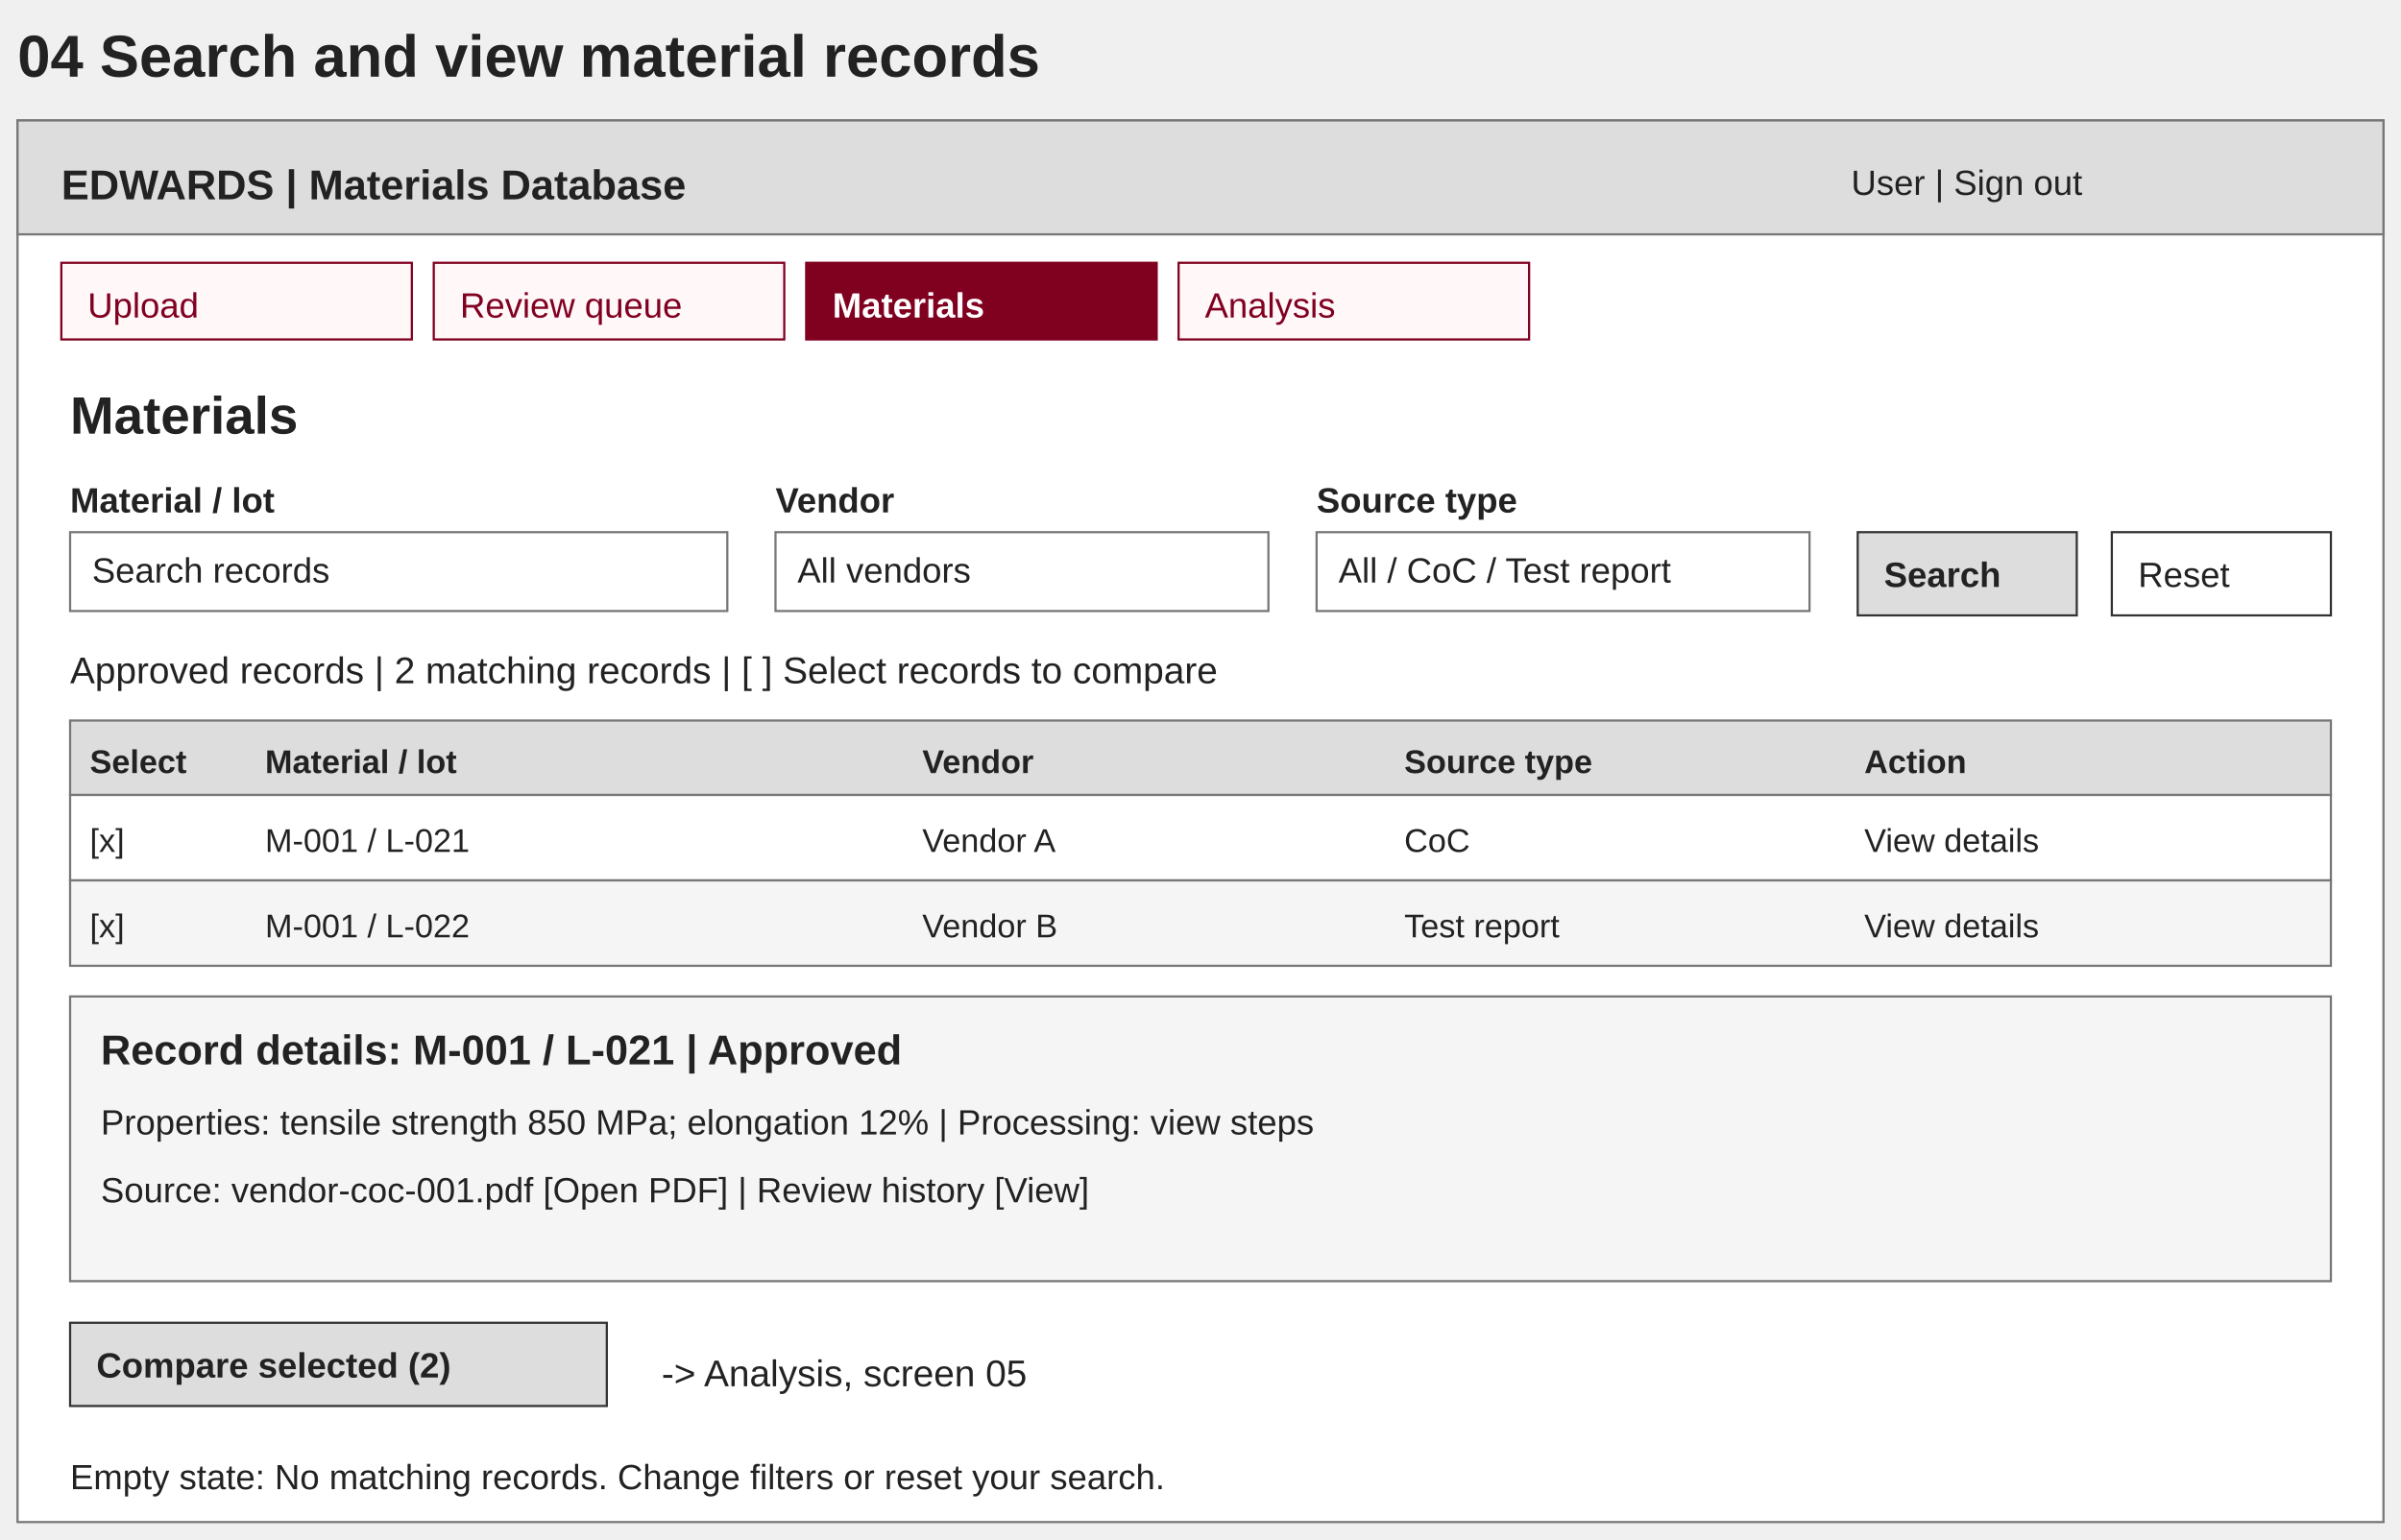
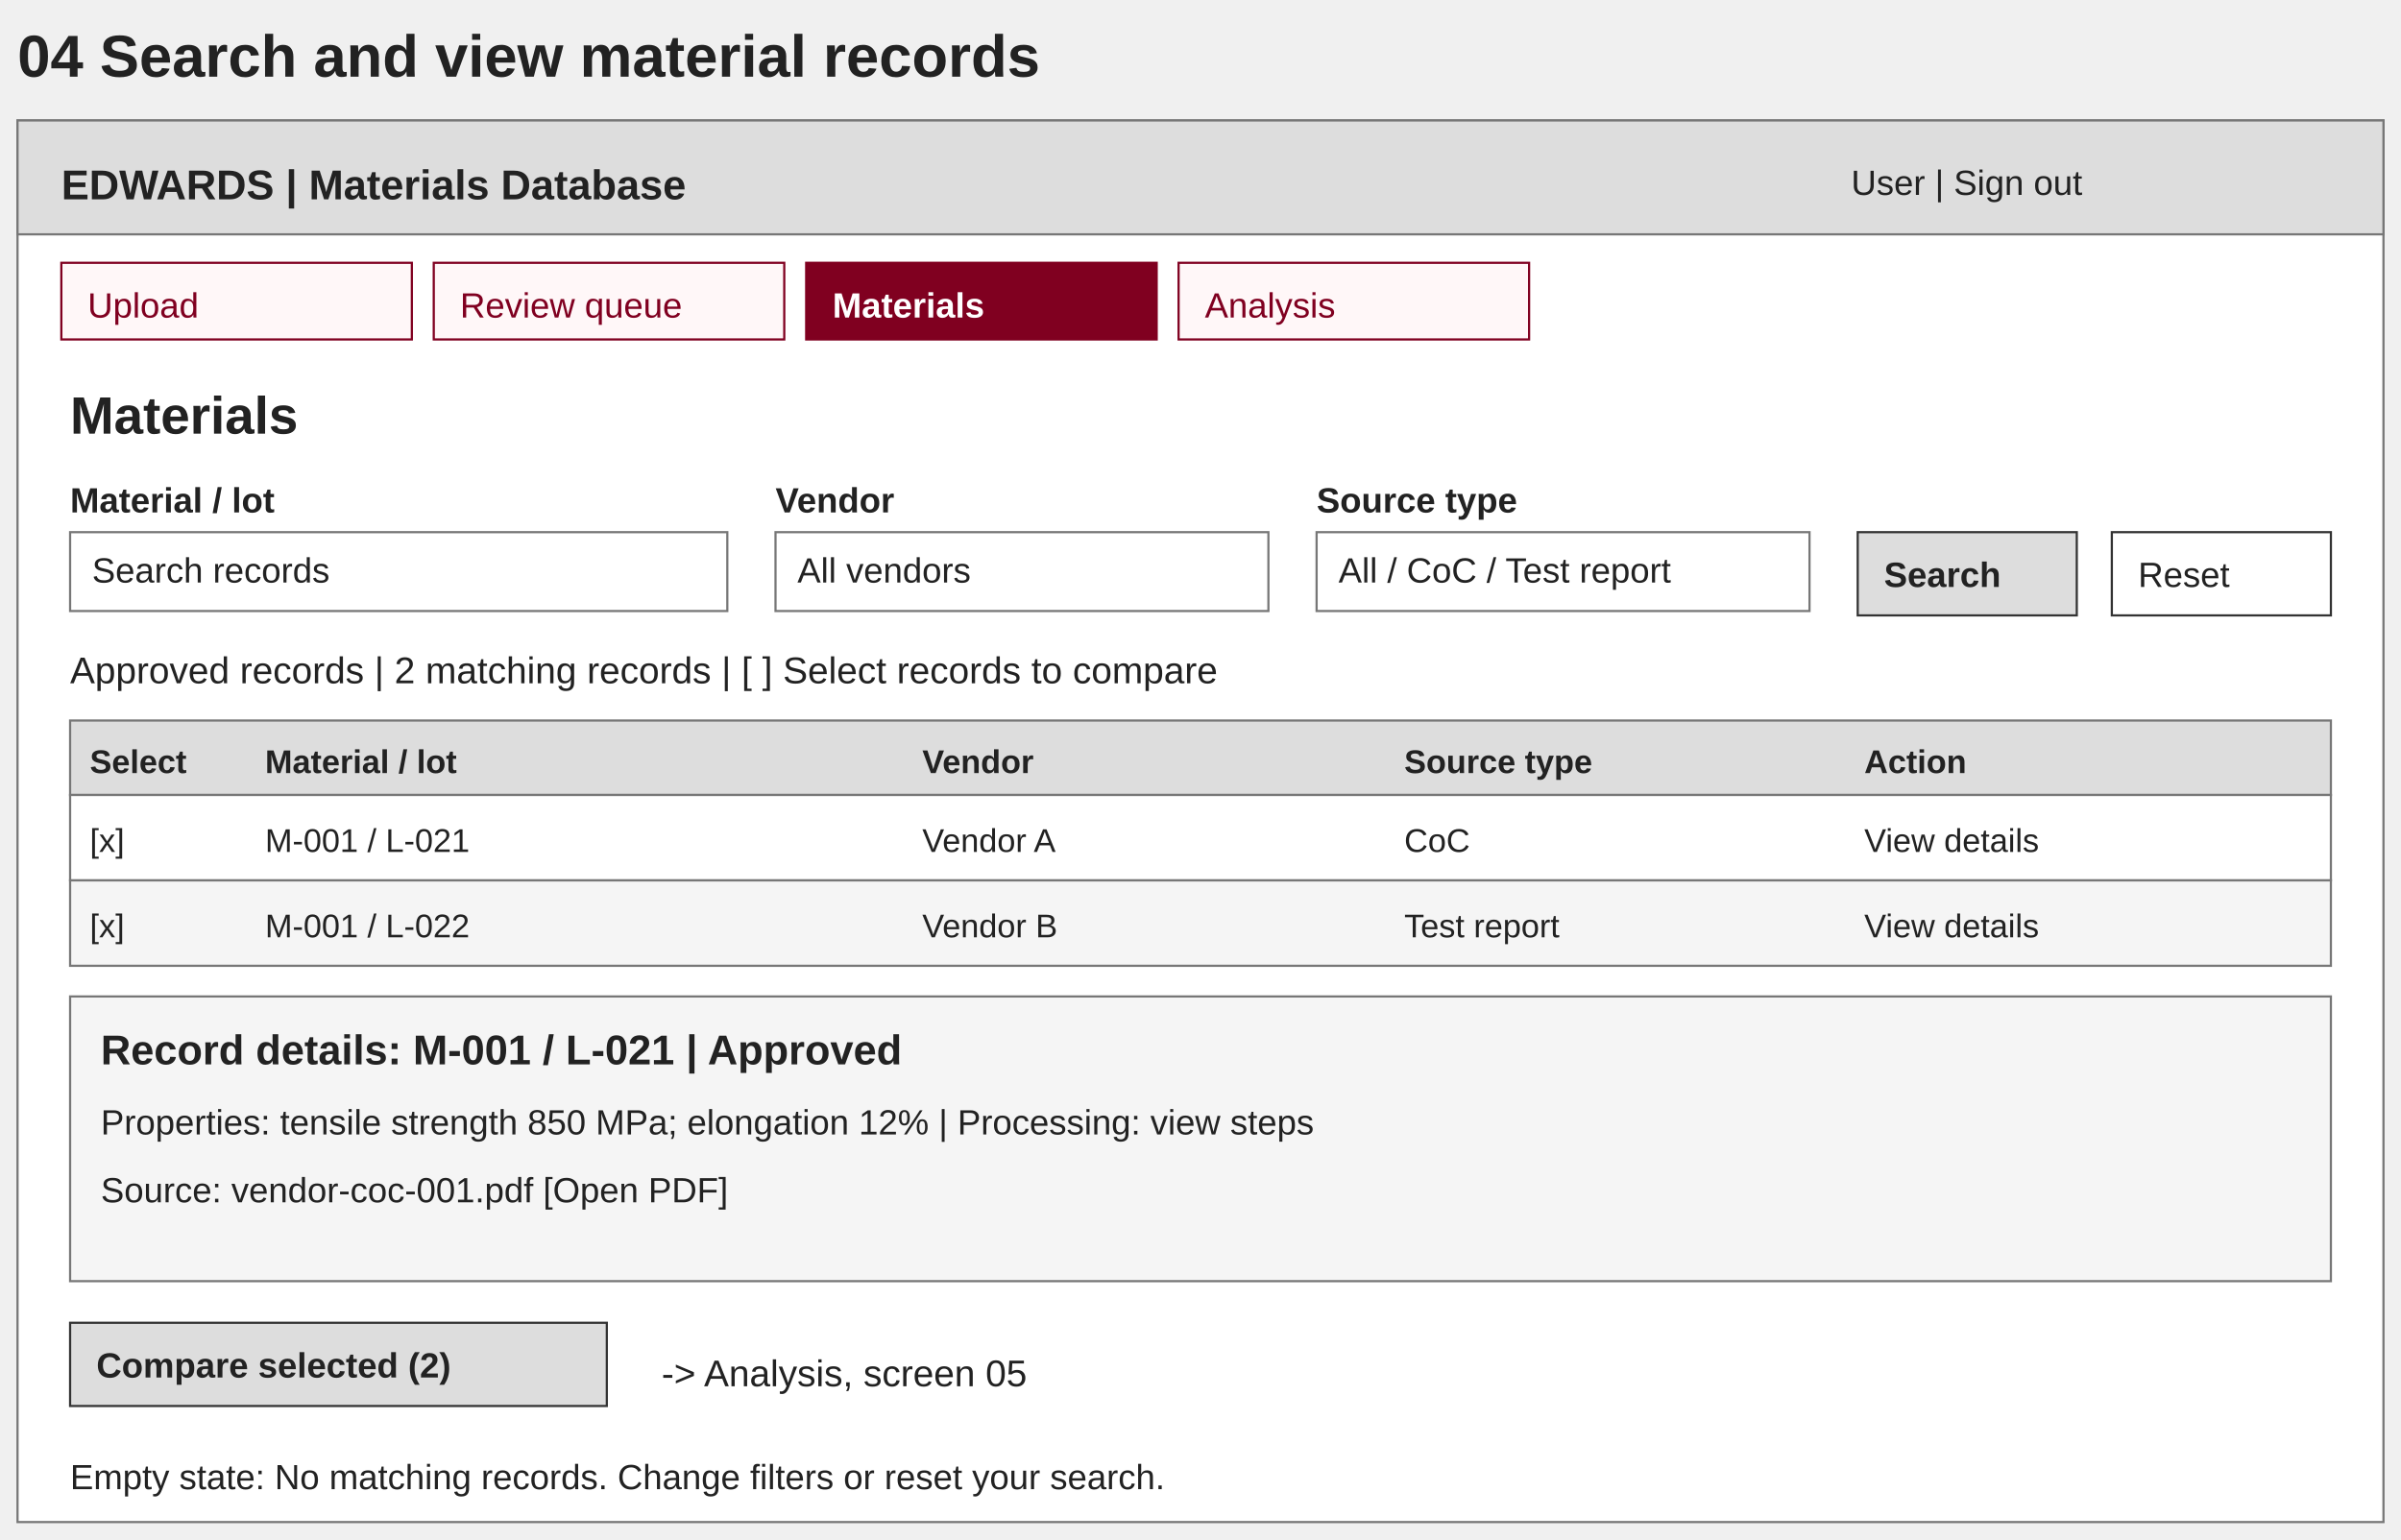
<svg xmlns="http://www.w3.org/2000/svg" width="1096" height="703" viewBox="0 0 1096 703">
  <text x="8.0" y="35.0" font-family="Arial,sans-serif" font-size="27" font-weight="bold" fill="#222222">04  Search and view material records</text>
  <rect x="8.0" y="55.0" width="1080" height="640" fill="#ffffff" stroke="#777777" />
  <rect x="8.0" y="55.0" width="1080" height="52" fill="#dddddd" stroke="#777777" />
  <text x="28.0" y="91.0" font-family="Arial,sans-serif" font-size="19" font-weight="bold" fill="#222222">EDWARDS  |  Materials Database</text>
  <text x="845.0" y="89.0" font-family="Arial,sans-serif" font-size="16" font-weight="normal" fill="#222222">User  |  Sign out</text>
  <rect x="28.0" y="120.0" width="160" height="35" fill="#fff7f8" stroke="#800020" />
  <text x="40.0" y="145.0" font-family="Arial,sans-serif" font-size="16" font-weight="normal" fill="#800020">Upload</text>
  <rect x="198.0" y="120.0" width="160" height="35" fill="#fff7f8" stroke="#800020" />
  <text x="210.0" y="145.0" font-family="Arial,sans-serif" font-size="16" font-weight="normal" fill="#800020">Review queue</text>
  <rect x="368.0" y="120.0" width="160" height="35" fill="#800020" stroke="#800020" />
  <text x="380.0" y="145.0" font-family="Arial,sans-serif" font-size="16" font-weight="bold" fill="#ffffff">Materials</text>
  <rect x="538.0" y="120.0" width="160" height="35" fill="#fff7f8" stroke="#800020" />
  <text x="550.0" y="145.0" font-family="Arial,sans-serif" font-size="16" font-weight="normal" fill="#800020">Analysis</text>
  <text x="32.0" y="198.0" font-family="Arial,sans-serif" font-size="24" font-weight="bold" fill="#222222">Materials</text>
  <text x="32.0" y="234.0" font-family="Arial,sans-serif" font-size="16" font-weight="bold" fill="#222222">Material / lot</text>
  <rect x="32.0" y="243.0" width="300" height="36" fill="#ffffff" stroke="#777777" />
  <text x="42.0" y="266.0" font-family="Arial,sans-serif" font-size="16" font-weight="normal" fill="#222222">Search records</text>
  <text x="354.0" y="234.0" font-family="Arial,sans-serif" font-size="16" font-weight="bold" fill="#222222">Vendor</text>
  <rect x="354.0" y="243.0" width="225" height="36" fill="#ffffff" stroke="#777777" />
  <text x="364.0" y="266.0" font-family="Arial,sans-serif" font-size="16" font-weight="normal" fill="#222222">All vendors</text>
  <text x="601.0" y="234.0" font-family="Arial,sans-serif" font-size="16" font-weight="bold" fill="#222222">Source type</text>
  <rect x="601.0" y="243.0" width="225" height="36" fill="#ffffff" stroke="#777777" />
  <text x="611.0" y="266.0" font-family="Arial,sans-serif" font-size="16" font-weight="normal" fill="#222222">All / CoC / Test report</text>
  <rect x="848.0" y="243.0" width="100" height="38" fill="#dddddd" stroke="#333333" />
  <text x="860.0" y="268.0" font-family="Arial,sans-serif" font-size="16" font-weight="bold" fill="#222222">Search</text>
  <rect x="964.0" y="243.0" width="100" height="38" fill="#ffffff" stroke="#333333" />
  <text x="976.0" y="268.0" font-family="Arial,sans-serif" font-size="16" font-weight="normal" fill="#222222">Reset</text>
  <text x="32.0" y="312.0" font-family="Arial,sans-serif" font-size="17" font-weight="normal" fill="#222222">Approved records  |  2 matching records  |  [ ] Select records to compare</text>
  <rect x="32.0" y="329.0" width="1032" height="34" fill="#dddddd" stroke="#777777" />
  <text x="41.0" y="353.0" font-family="Arial,sans-serif" font-size="15" font-weight="bold" fill="#222222">Select</text>
  <text x="121.0" y="353.0" font-family="Arial,sans-serif" font-size="15" font-weight="bold" fill="#222222">Material / lot</text>
  <text x="421.0" y="353.0" font-family="Arial,sans-serif" font-size="15" font-weight="bold" fill="#222222">Vendor</text>
  <text x="641.0" y="353.0" font-family="Arial,sans-serif" font-size="15" font-weight="bold" fill="#222222">Source type</text>
  <text x="851.0" y="353.0" font-family="Arial,sans-serif" font-size="15" font-weight="bold" fill="#222222">Action</text>
  <rect x="32.0" y="363.0" width="1032" height="39" fill="#ffffff" stroke="#777777" />
  <text x="41.0" y="389.0" font-family="Arial,sans-serif" font-size="15" font-weight="normal" fill="#222222">[x]</text>
  <text x="121.0" y="389.0" font-family="Arial,sans-serif" font-size="15" font-weight="normal" fill="#222222">M-001 / L-021</text>
  <text x="421.0" y="389.0" font-family="Arial,sans-serif" font-size="15" font-weight="normal" fill="#222222">Vendor A</text>
  <text x="641.0" y="389.0" font-family="Arial,sans-serif" font-size="15" font-weight="normal" fill="#222222">CoC</text>
  <text x="851.0" y="389.0" font-family="Arial,sans-serif" font-size="15" font-weight="normal" fill="#222222">View details</text>
  <rect x="32.0" y="402.0" width="1032" height="39" fill="#f5f5f5" stroke="#777777" />
  <text x="41.0" y="428.0" font-family="Arial,sans-serif" font-size="15" font-weight="normal" fill="#222222">[x]</text>
  <text x="121.0" y="428.0" font-family="Arial,sans-serif" font-size="15" font-weight="normal" fill="#222222">M-001 / L-022</text>
  <text x="421.0" y="428.0" font-family="Arial,sans-serif" font-size="15" font-weight="normal" fill="#222222">Vendor B</text>
  <text x="641.0" y="428.0" font-family="Arial,sans-serif" font-size="15" font-weight="normal" fill="#222222">Test report</text>
  <text x="851.0" y="428.0" font-family="Arial,sans-serif" font-size="15" font-weight="normal" fill="#222222">View details</text>
  <rect x="32.0" y="455.0" width="1032" height="130" fill="#f5f5f5" stroke="#777777" />
  <text x="46.0" y="486.0" font-family="Arial,sans-serif" font-size="19" font-weight="bold" fill="#222222">Record details: M-001 / L-021  |  Approved</text>
  <text x="46.0" y="518.0" font-family="Arial,sans-serif" font-size="16" font-weight="normal" fill="#222222">Properties: tensile strength 850 MPa; elongation 12%  |  Processing: view steps</text>
-   <text x="46.0" y="549.0" font-family="Arial,sans-serif" font-size="16" font-weight="normal" fill="#222222">Source: vendor-coc-001.pdf [Open PDF]  |  Review history [View]</text>
+   <text x="46.0" y="549.0" font-family="Arial,sans-serif" font-size="16" font-weight="normal" fill="#222222">Source: vendor-coc-001.pdf [Open PDF]</text>
  <rect x="32.0" y="604.0" width="245" height="38" fill="#dddddd" stroke="#333333" />
  <text x="44.0" y="629.0" font-family="Arial,sans-serif" font-size="16" font-weight="bold" fill="#222222">Compare selected (2)</text>
  <text x="302.0" y="633.0" font-family="Arial,sans-serif" font-size="17" font-weight="normal" fill="#222222">-&gt; Analysis, screen 05</text>
  <text x="32.0" y="680.0" font-family="Arial,sans-serif" font-size="16" font-weight="normal" fill="#222222">Empty state: No matching records. Change filters or reset your search.</text>
</svg>
